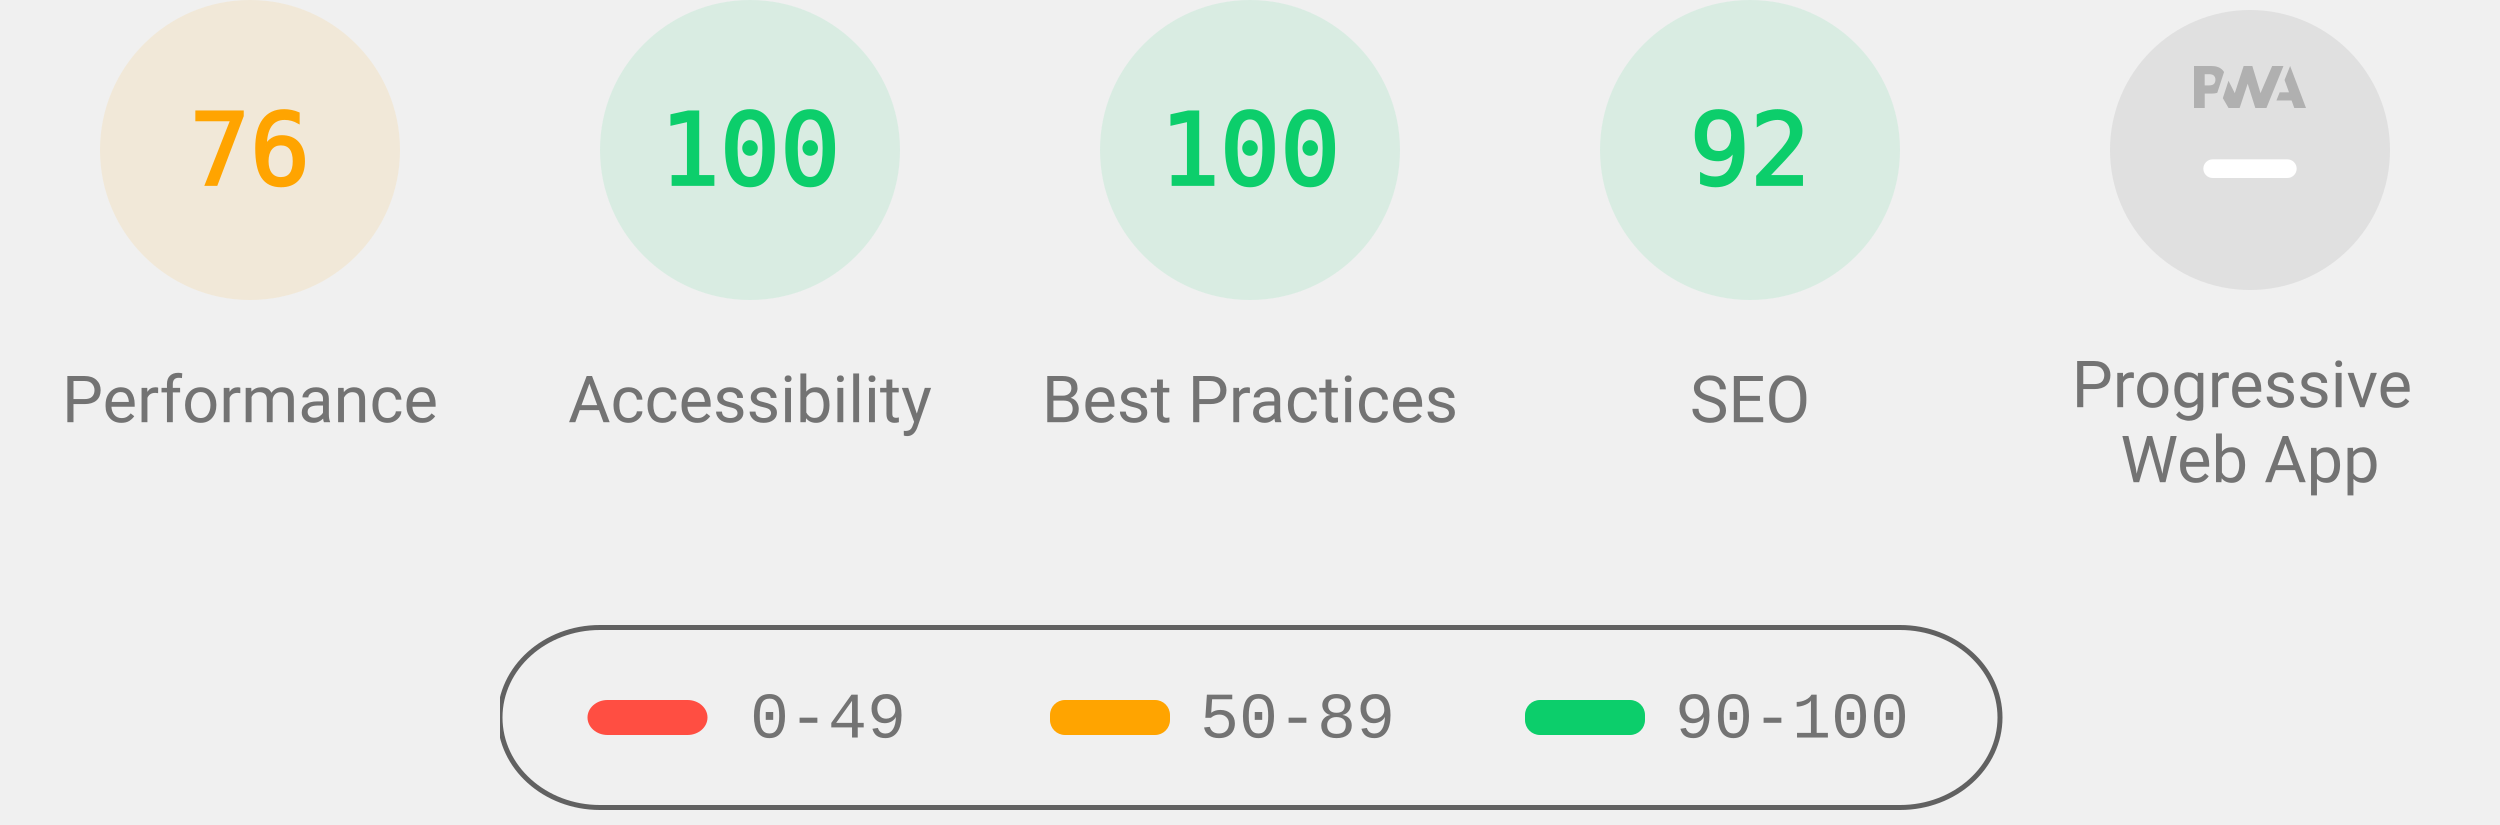
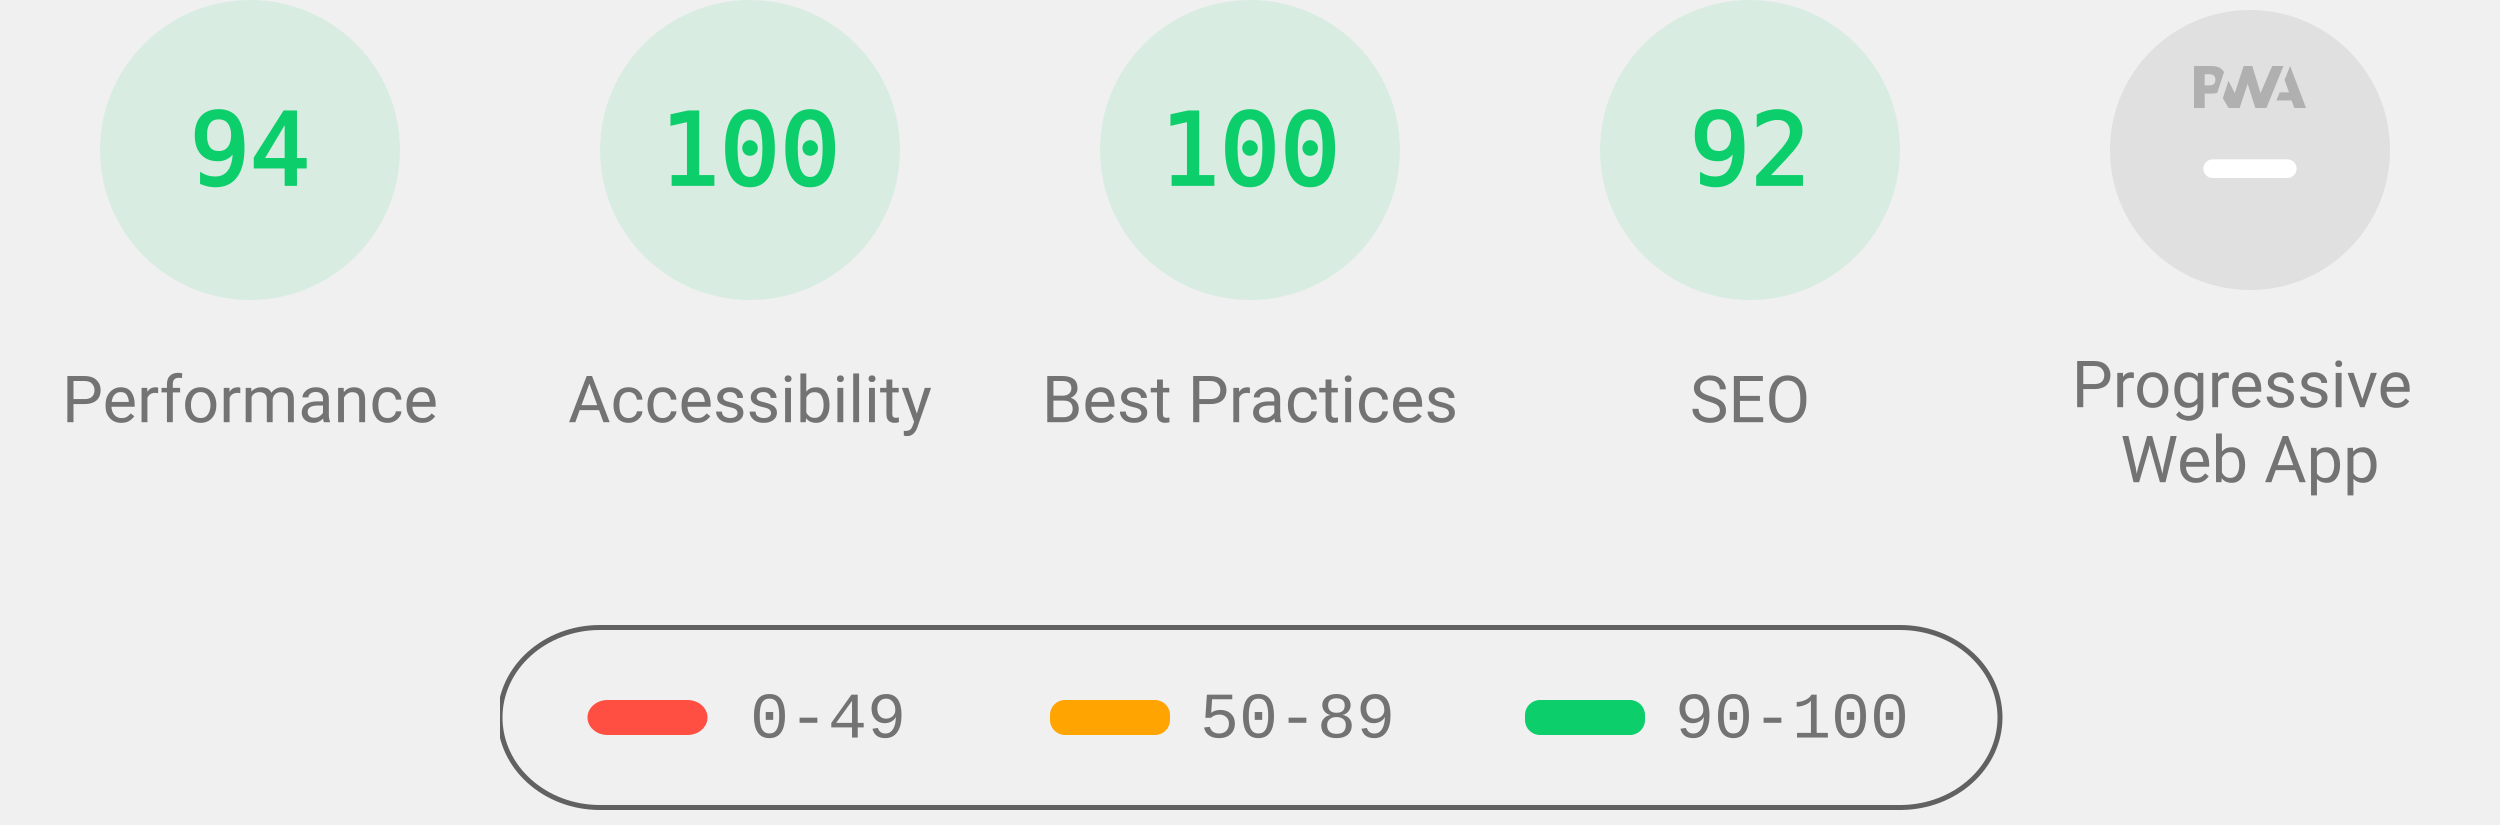
<svg xmlns="http://www.w3.org/2000/svg" class="theme--agnostic" fill="none" width="1000" height="330">
  <style>
			.gauge-base {
				opacity: 0.1
			}

			.gauge-arc {
				fill: none;
				animation-delay: 250ms;
				stroke-linecap: round;
				transform: rotate(-90deg);
				transform-origin: 100px 60px;
				animation: load-gauge 1s ease forwards
			}

			.guage-text {
				font-size: 40px;
				font-family: monospace;
				text-align: center
			}

			.guage-red {
				color: #ff4e42;
				fill: #ff4e42;
				stroke: #ff4e42
			}
			.guage-orange {
				color: #ffa400;
				fill: #ffa400;
				stroke: #ffa400
			}
			.guage-green {
				color: #0cce6b;
				fill: #0cce6b;
				stroke: #0cce6b
			}
			.theme--agnostic .guage-undefined {
				color: #5c5c5c;
				fill: #5c5c5c;
				stroke: #5c5c5c
			}
			.theme--light .guage-undefined {
				color: #1e1e1e;
				fill: #1e1e1e;
				stroke: #1e1e1e
			}
			.theme--dark .guage-undefined {
				color: #f5f5f5;
				fill: #f5f5f5;
				stroke: #f5f5f5
			}

			.guage-title {
				stroke: none;
				font-size: 26px;
				line-height: 26px;
				font-family: Roboto, Halvetica, Arial, sans-serif
			}
			.metric.guage-title {
				font-family: 'Courier New', Courier, monospace
			}
			.theme--agnostic .guage-title {
				color: #737373;
				fill: #737373
			}
			.theme--light .guage-title {
				color: #212121;
				fill: #212121
			}
			.theme--dark .guage-title {
				color: #f5f5f5;
				fill: #f5f5f5
			}

			@keyframes load-gauge {
				from {
					stroke-dasharray: 0 352.858
				}
			}
			.lh-gauge--pwa__disc {
				fill: #e0e0e0
			}
			.lh-gauge--pwa__logo {
				position: relative;
				fill: #b0b0b0
			}
			.lh-gauge--pwa__invisible {
				display: none
			}
			.lh-gauge--pwa__visible {
				display: inline
			}
			.guage-invisible {
				display: none
			}
			.lh-gauge--pwa__logo--primary-color {
				fill: #304ffe
			}
			.theme--agnostic .lh-gauge--pwa__logo--secondary-color {
				fill: #787878
			}
			.theme--light .lh-gauge--pwa__logo--secondary-color {
				fill: #3d3d3d
			}
			.theme--dark .lh-gauge--pwa__logo--secondary-color {
				fill: #d8b6b6
			}
			.theme--light #svg_2 {
				stroke: #00000022
			}
			.theme--agnostic #svg_2 {
				stroke: #616161
			}
			.theme--light #svg_2 {
				stroke: #00000022
			}
			.theme--dark #svg_2 {
				stroke: #f5f5f566
			}
		</style>
-   <svg class="guage-div guage-perf guage-orange" viewBox="0 0 200 200" width="200" height="200" x="0" y="0">
-     <circle class="gauge-base" r="56" cx="100" cy="60" stroke-width="8" />
-     <circle class="gauge-arc guage-arc-1" r="56" cx="100" cy="60" stroke-width="8" style="stroke-dasharray: 267.412, 351.858;" />
-     <text class="guage-text" x="100px" y="60px" alignment-baseline="central" dominant-baseline="central" text-anchor="middle">76</text>
+   <svg class="guage-div guage-perf guage-green" viewBox="0 0 200 200" width="200" height="200" x="0" y="0">
+     <circle class="gauge-base" r="56" cx="100" cy="60" stroke-width="8" />
+     <circle class="gauge-arc guage-arc-1" r="56" cx="100" cy="60" stroke-width="8" style="stroke-dasharray: 330.747, 351.858;" />
+     <text class="guage-text" x="100px" y="60px" alignment-baseline="central" dominant-baseline="central" text-anchor="middle">94</text>
    <text class="guage-title" x="100px" y="160px" alignment-baseline="central" dominant-baseline="central" text-anchor="middle">Performance</text>
  </svg>
  <svg class="guage-div guage-acc guage-green" viewBox="0 0 200 200" width="200" height="200" x="200" y="0">
    <circle class="gauge-base" r="56" cx="100" cy="60" stroke-width="8" />
    <circle class="gauge-arc guage-arc-2" r="56" cx="100" cy="60" stroke-width="8" style="stroke-dasharray: 351.858, 351.858;" />
    <text class="guage-text" x="100px" y="60px" alignment-baseline="central" dominant-baseline="central" text-anchor="middle">100</text>
    <text class="guage-title" x="100px" y="160px" alignment-baseline="central" dominant-baseline="central" text-anchor="middle">Accessibility</text>
  </svg>
  <svg class="guage-div guage-best guage-green" viewBox="0 0 200 200" width="200" height="200" x="400" y="0">
    <circle class="gauge-base" r="56" cx="100" cy="60" stroke-width="8" />
    <circle class="gauge-arc guage-arc-3" r="56" cx="100" cy="60" stroke-width="8" style="stroke-dasharray: 351.858, 351.858;" />
    <text class="guage-text" x="100px" y="60px" alignment-baseline="central" dominant-baseline="central" text-anchor="middle">100</text>
    <text class="guage-title" x="100px" y="160px" alignment-baseline="central" dominant-baseline="central" text-anchor="middle">Best Practices</text>
  </svg>
  <svg class="guage-div guage-seo guage-green" viewBox="0 0 200 200" width="200" height="200" x="600" y="0">
    <circle class="gauge-base" r="56" cx="100" cy="60" stroke-width="8" />
    <circle class="gauge-arc guage-arc-4" r="56" cx="100" cy="60" stroke-width="8" style="stroke-dasharray: 323.709, 351.858;" />
    <text class="guage-text" x="100px" y="60px" alignment-baseline="central" dominant-baseline="central" text-anchor="middle">92</text>
    <text class="guage-title" x="100px" y="160px" alignment-baseline="central" dominant-baseline="central" text-anchor="middle">SEO</text>
  </svg>
  <svg class="guage-div guage-pwa " viewBox="0 0 200 200" width="200" height="200" x="800" y="0">
    <svg viewBox="0 0 60 60" width="112" height="112" x="44" y="4">
      <defs>
        <linearGradient id="lh-gauge--pwa__check-circle__gradient-0" x1="50%" y1="0%" x2="50%" y2="100%">
          <stop stop-color="#00C852" offset="0%" />
          <stop stop-color="#009688" offset="100%" />
        </linearGradient>
        <linearGradient id="lh-gauge--pwa__installable__shadow-gradient-0" x1="76.056%" x2="24.111%" y1="82.995%" y2="24.735%">
          <stop stop-color="#A5D6A7" offset="0%" />
          <stop stop-color="#80CBC4" offset="100%" />
        </linearGradient>
        <linearGradient id="lh-gauge--pwa__fast-reliable__shadow-gradient-0" x1="76.056%" y1="82.995%" x2="25.678%" y2="26.493%">
          <stop stop-color="#64B5F6" offset="0%" />
          <stop stop-color="#2979FF" offset="100%" />
        </linearGradient>
        <g id="lh-gauge--pwa__fast-reliable-badge-0">
          <circle fill="#FFFFFF" cx="10" cy="10" r="10" />
          <path fill="#304FFE" d="M10 3.58l5.25 2.34v3.5c0 3.23-2.24 6.26-5.25 7-3.01-.74-5.25-3.77-5.25-7v-3.5L10 3.58zm-.47 10.74l2.76-4.83.03-.07c.04-.08 0-.24-.22-.24h-1.64l.47-3.26h-.47l-2.7 4.77c-.02.01.05-.1-.04.05-.09.16-.1.31.18.31h1.63l-.47 3.27h.47z" />
        </g>
        <g id="lh-gauge--pwa__installable-badge-0">
          <circle fill="#FFFFFF" cx="10" cy="10" r="10" />
          <path fill="#009688" d="M10 4.167A5.835 5.835 0 0 0 4.167 10 5.835 5.835 0 0 0 10 15.833 5.835 5.835 0 0 0 15.833 10 5.835 5.835 0 0 0 10 4.167zm2.917 6.416h-2.334v2.334H9.417v-2.334H7.083V9.417h2.334V7.083h1.166v2.334h2.334v1.166z" />
        </g>
      </defs>
      <g stroke="none" fill-rule="nonzero">
        <circle class="lh-gauge--pwa__disc" cx="30" cy="30" r="30" />
        <g class="lh-gauge--pwa__logo">
          <path d="M35.66 19.39l.7-1.75h2L37.4 15 38.6 12l3.4 9h-2.51l-.58-1.61z" />
          <path d="M33.52 21l3.65-9h-2.42l-2.5 5.82L30.5 12h-1.86l-1.9 5.82-1.35-2.65-1.21 3.72L25.4 21h2.38l1.72-5.2 1.64 5.2z" />
          <path fill-rule="nonzero" d="M20.3 17.91h1.48c.45 0 .85-.05 1.2-.15l.39-1.18 1.07-3.3a2.64 2.64 0 0 0-.28-.37c-.55-.6-1.36-.91-2.42-.91H18v9h2.3V17.9zm1.96-3.84c.22.22.33.5.33.87 0 .36-.1.65-.29.87-.2.23-.59.35-1.15.35h-.86v-2.41h.87c.52 0 .89.1 1.1.32z" />
        </g>
        <rect class="lh-gauge--pwa__component lh-gauge--pwa__na-line lh-gauge--pwa__visible" fill="#FFFFFF" x="20" y="32" width="20" height="4" rx="2" />
        <g class="lh-gauge--pwa__component lh-gauge--pwa__fast-reliable-badge lh-gauge--pwa__invisible" transform="translate(20, 29)">
          <path fill="url(#lh-gauge--pwa__fast-reliable__shadow-gradient-0)" d="M33.63 19.49A30 30 0 0 1 16.2 30.36L3 17.14 17.14 3l16.49 16.49z" />
          <use href="#lh-gauge--pwa__fast-reliable-badge-0" />
        </g>
        <g class="lh-gauge--pwa__component lh-gauge--pwa__installable-badge lh-gauge--pwa__invisible" transform="translate(20, 29)">
          <path fill="url(#lh-gauge--pwa__installable__shadow-gradient-0)" d="M33.629 19.487c-4.272 5.453-10.391 9.39-17.415 10.869L3 17.142 17.142 3 33.63 19.487z" />
          <use href="#lh-gauge--pwa__installable-badge-0" />
        </g>
        <g class="lh-gauge--pwa__component lh-gauge--pwa__fast-reliable-installable-badges lh-gauge--pwa__invisible">
          <g transform="translate(8, 29)">
            <path fill="url(#lh-gauge--pwa__fast-reliable__shadow-gradient-0)" d="M16.321 30.463L3 17.143 17.142 3l22.365 22.365A29.864 29.864 0 0 1 22 31c-1.942 0-3.84-.184-5.679-.537z" />
            <use href="#lh-gauge--pwa__fast-reliable-badge-0" />
          </g>
          <g transform="translate(32, 29)">
            <path fill="url(#lh-gauge--pwa__installable__shadow-gradient-0)" d="M25.982 11.84a30.107 30.107 0 0 1-13.08 15.203L3 17.143 17.142 3l8.84 8.84z" />
            <use href="#lh-gauge--pwa__installable-badge-0" />
          </g>
        </g>
        <g class="lh-gauge--pwa__component lh-gauge--pwa__check-circle lh-gauge--pwa__invisible" transform="translate(18, 28)">
          <circle fill="#FFFFFF" cx="12" cy="12" r="12" />
          <path fill="url(#lh-gauge--pwa__check-circle__gradient-0)" d="M12 2a10 10 0 1 0 0 20 10 10 0 0 0 0-20zm-2 15l-5-5 1.41-1.41L10 14.17l7.59-7.59L19 8l-9 9z" />
        </g>
      </g>
    </svg>
    <text class="guage-title" y="160px" alignment-baseline="central" dominant-baseline="central" text-anchor="middle">
      <tspan x="100px" dy="-6px">Progressive</tspan>
      <tspan x="100px" dy="30px">Web App</tspan>
    </text>
  </svg>
  <svg width="604" height="76" x="200" y="250">
    <g>
      <rect fill="none" id="canvas_background" height="80" width="604" y="-1" x="-1" />
      <g display="none" overflow="visible" y="0" x="0" height="100%" width="100%" id="canvasGrid">
        <rect fill="url(#gridpattern)" stroke-width="0" y="0" x="0" height="100%" width="100%" />
      </g>
    </g>
    <g>
      <rect fill-opacity="0" stroke-width="2" rx="40" id="svg_2" height="72" width="600" y="1" x="0" fill="#000000" />
      <rect stroke="#000" rx="8" id="svg_3" height="14" width="48" y="30" x="35" stroke-opacity="null" stroke-width="0" fill="#ff4e42" />
      <rect stroke="#000" rx="6" id="svg_4" height="14" width="48" y="30" x="220" stroke-opacity="null" stroke-width="0" fill="#ffa400" />
      <rect stroke="#000" rx="6" id="svg_5" height="14" width="48" y="30" x="410" stroke-opacity="null" stroke-width="0" fill="#0cce6b" />
      <text class="metric guage-title" xml:space="preserve" text-anchor="start" font-size="26" id="svg_6" y="45" x="100" stroke-opacity="null" stroke-width="0" stroke="#000">0-49</text>
      <text class="metric guage-title" xml:space="preserve" text-anchor="start" font-size="26" id="svg_7" y="45" x="280" stroke-opacity="null" stroke-width="0" stroke="#000">50-89</text>
      <text class="metric guage-title" xml:space="preserve" text-anchor="start" font-size="26" id="svg_8" y="45" x="470" stroke-opacity="null" stroke-width="0" stroke="#000">90-100</text>
    </g>
  </svg>
</svg>
